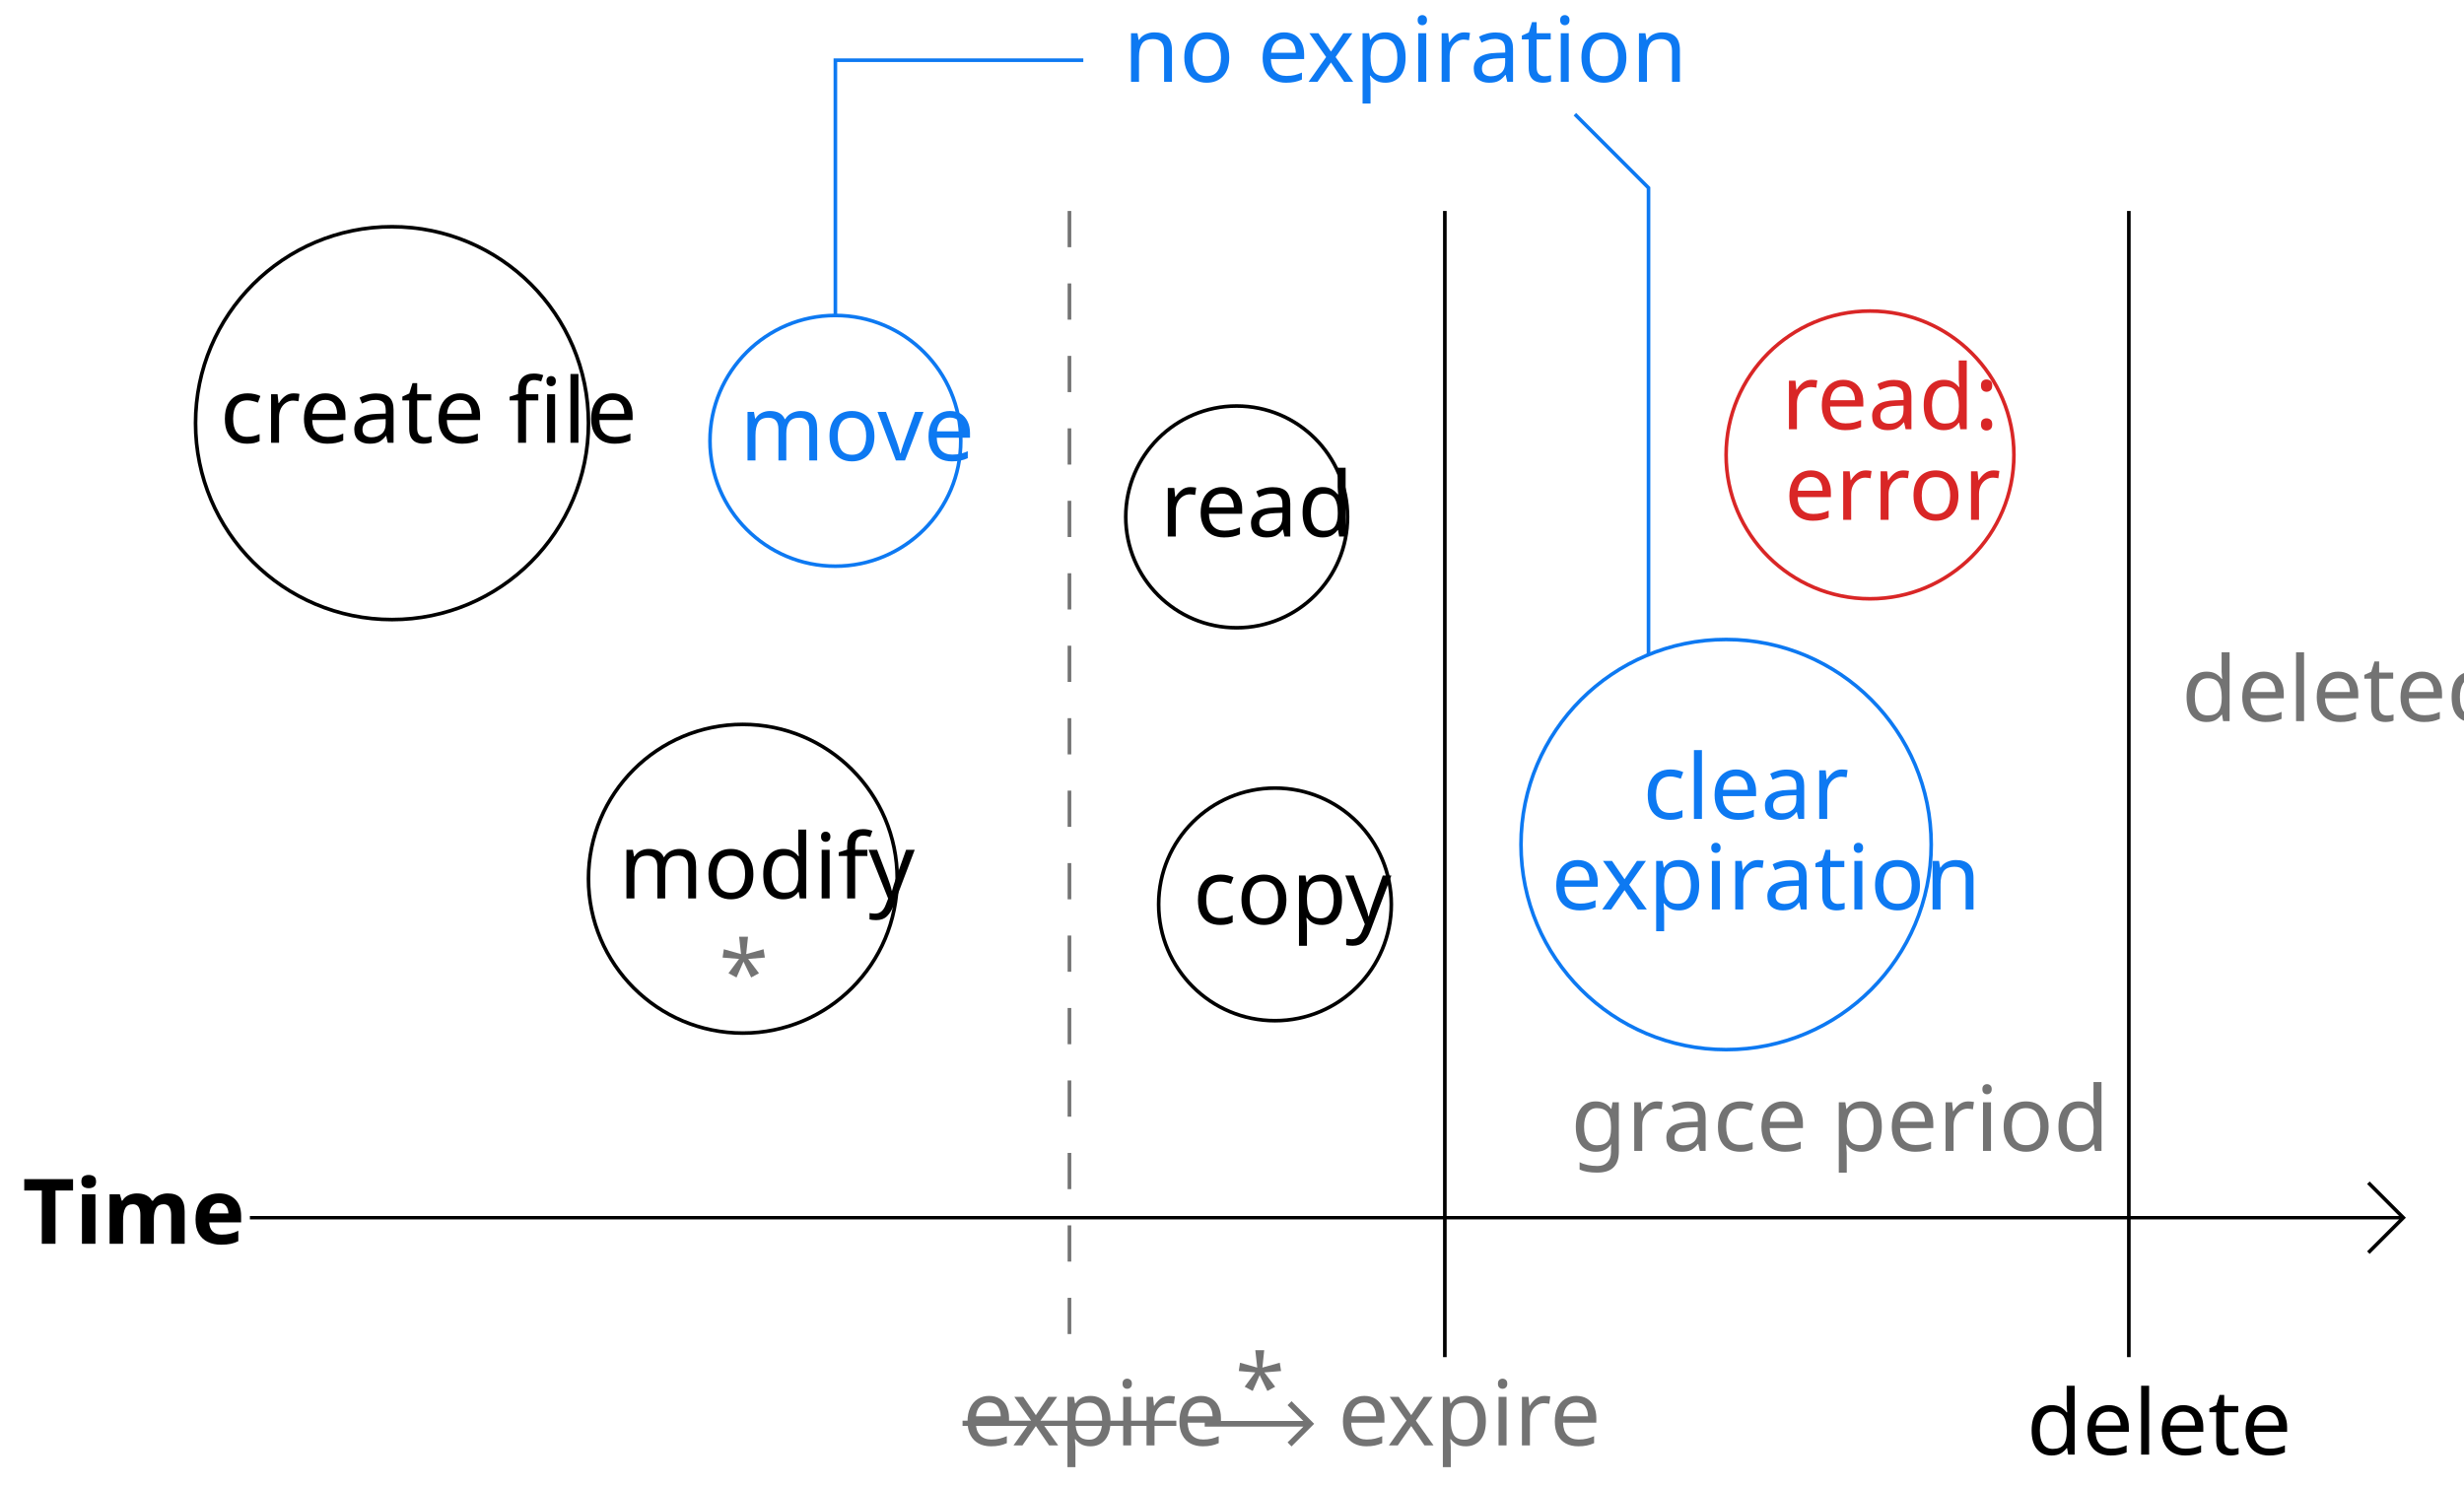
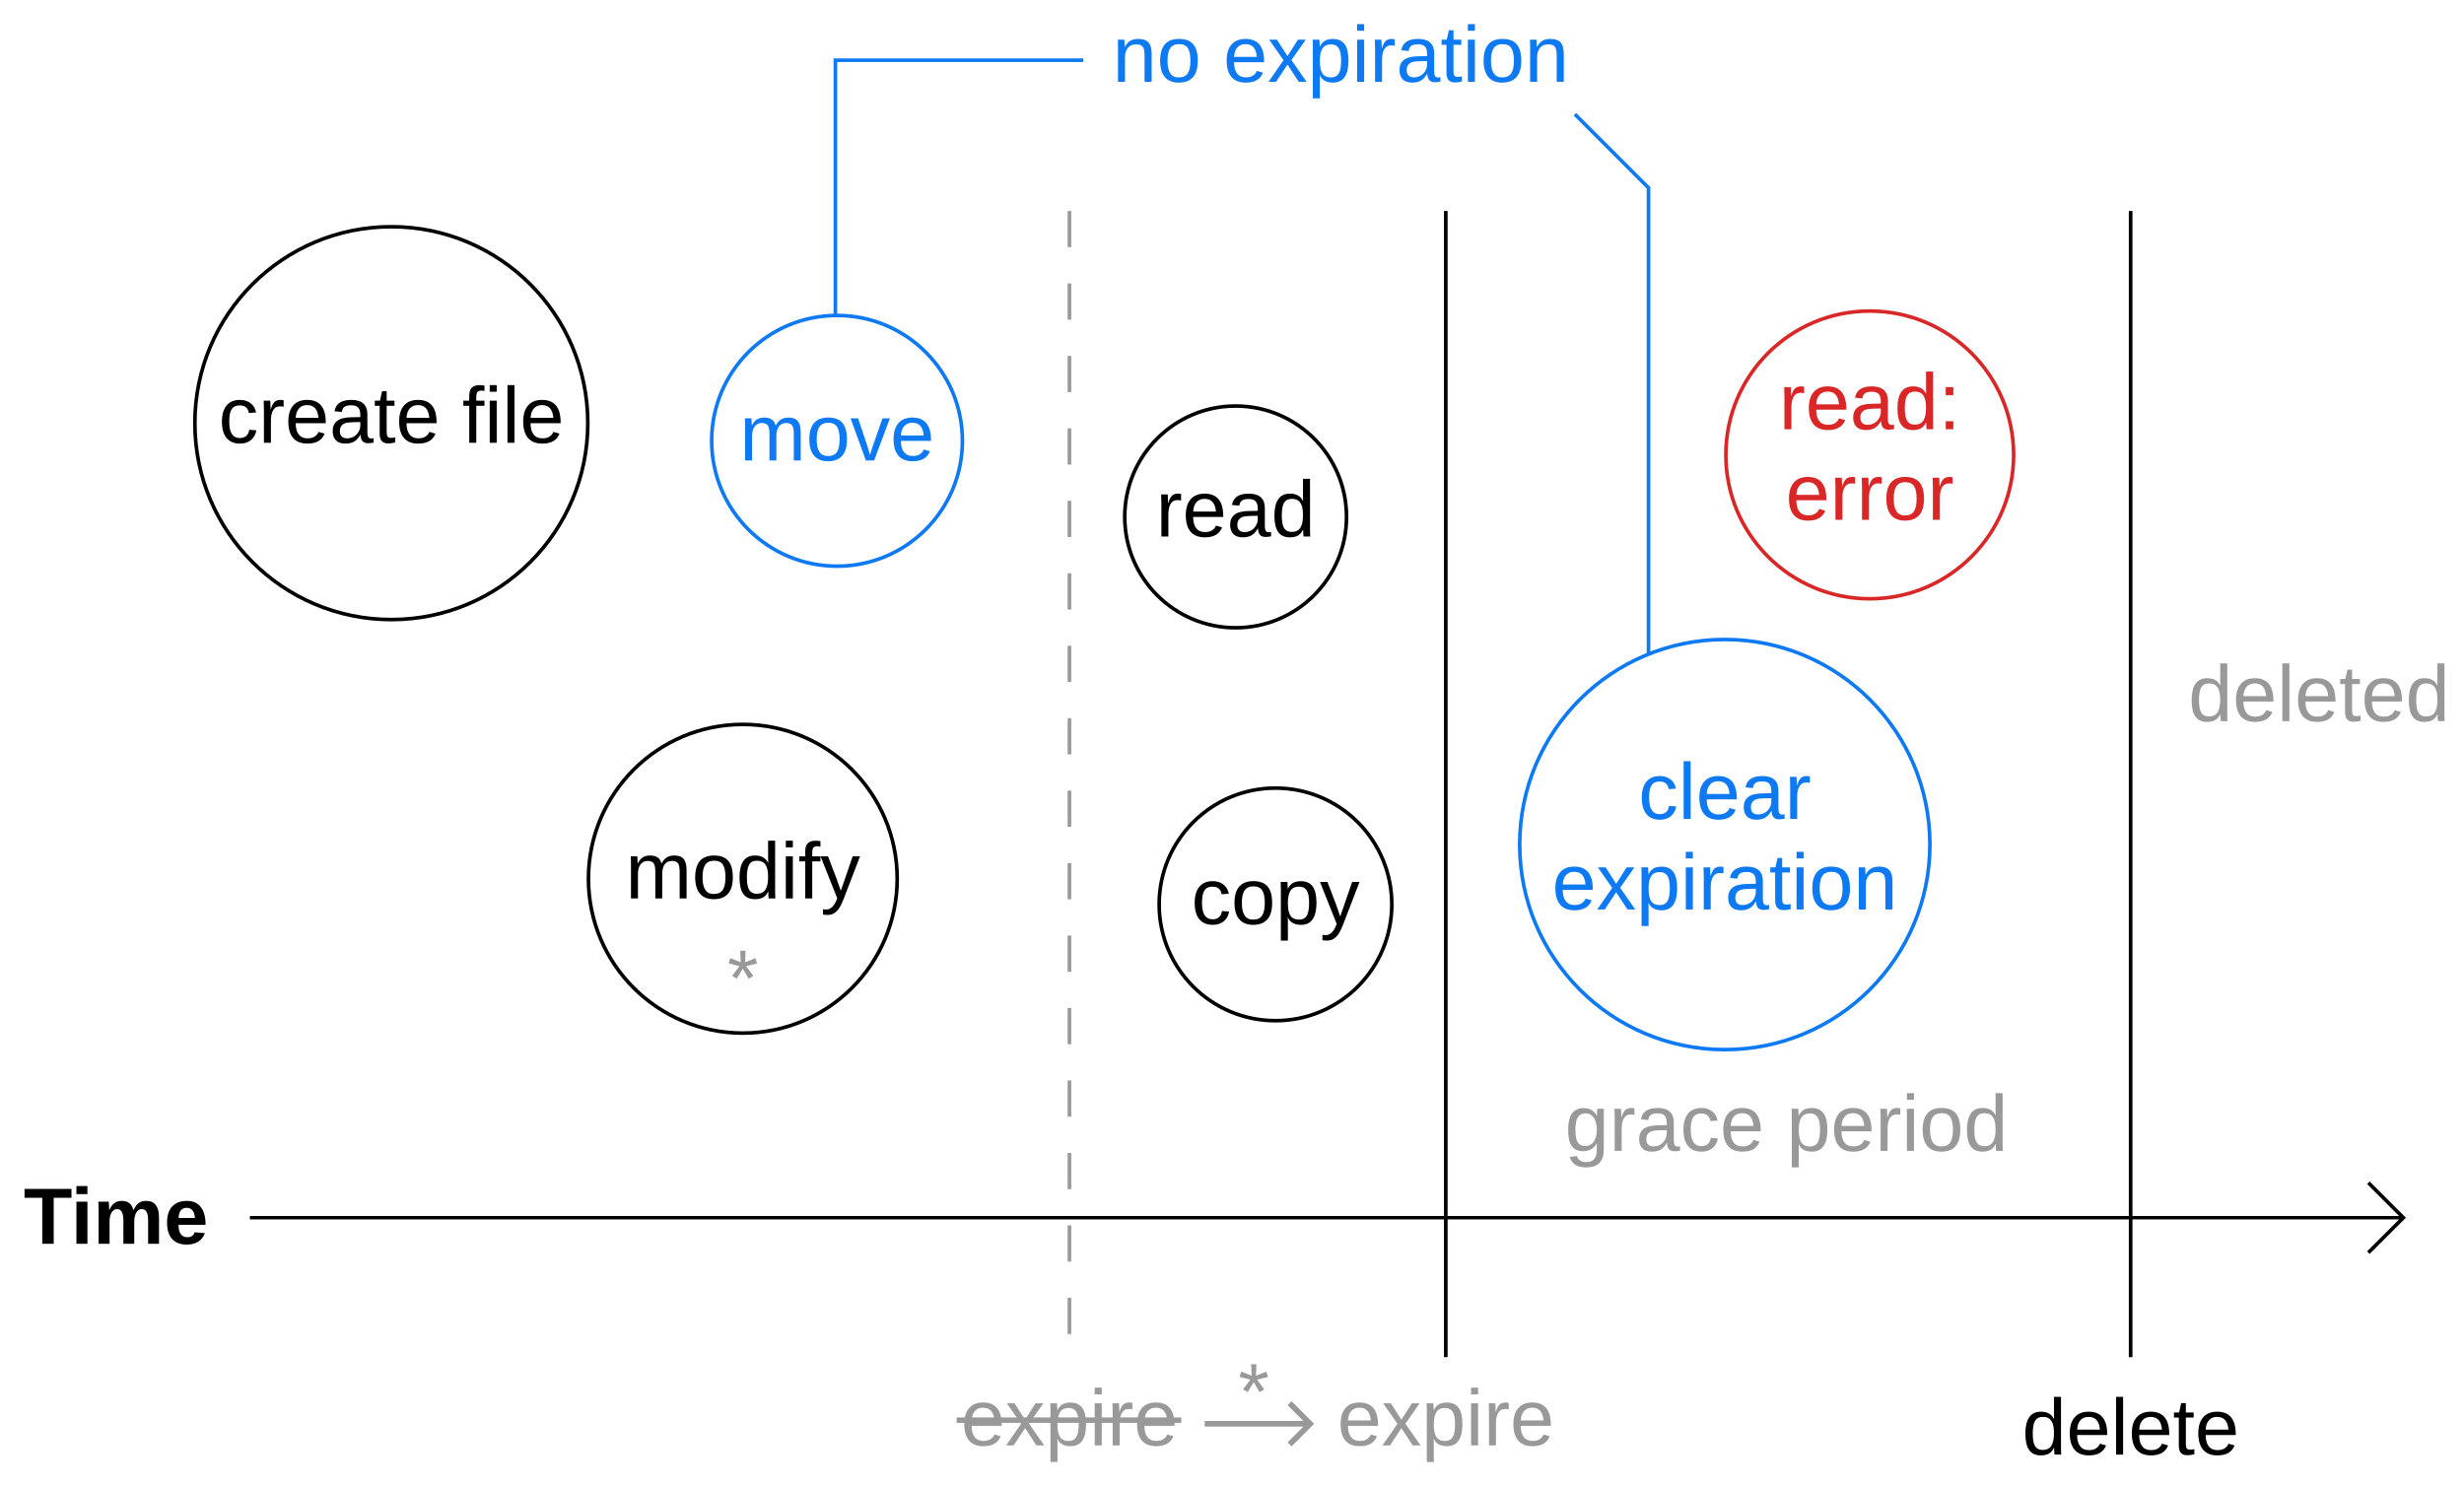
- <svg viewBox="0 0 680 410" style="font-family:'Concourse 3';font-size:25px" fill="currentColor">
-   <text x="6.19" y="343.317" style="font-weight:600">Time</text>
+ <svg viewBox="0 0 680 410" fill="currentColor" font-family="Arial" font-size="22px" text-anchor="middle">
+   <text x="32" y="343.317" font-weight="600">Time</text>
  <path d="M68.965 336.587v-.94H662.08l-8.823-8.823.708-.707 10 10-10 10-.708-.707 8.823-8.823H68.965Z" />
-   <text x="60.683" y="122.227">create file</text>
-   <text x="170.756" y="247.985">modify</text>
-   <text x="320.157" y="148.102">read</text>
-   <text x="329.236" y="255.06">copy</text>
-   <text x="559.3" y="401.509">delete</text>
+   <text x="108" y="122.227">create file</text>
+   <text x="205" y="247.985">modify</text>
+   <text x="341" y="148.102">read</text>
+   <text x="352" y="255.06">copy</text>
+   <text x="588" y="401.509">delete</text>
  <g fill="none" stroke="currentColor">
-     <circle cx="108.183" cy="116.802" r="54.219" />
-     <circle cx="205.006" cy="242.56" r="42.604" />
-     <circle cx="341.282" cy="142.677" r="30.604" />
-     <circle cx="351.861" cy="249.635" r="32.104" />
-     <path d="M398.738 58.234v316.375M587.504 58.234v316.375" />
+     <circle cx="108" cy="116.802" r="54.219" />
+     <circle cx="205" cy="242.56" r="42.604" />
+     <circle cx="341" cy="142.677" r="30.604" />
+     <circle cx="352" cy="249.635" r="32.104" />
+     <path d="M399 58.234v316.375M588 58.234v316.375" />
  </g>
-   <g fill="#737373">
-     <text x="433.508" y="317.672">grace period</text>
-     <text x="602.06" y="199.047">deleted</text>
-     <text x="265.639" y="398.971">expire</text>
-     <path d="M327.935 164.777h59v1.45h-59z" transform="translate(-62.296 227.369)" />
-     <text x="369.238" y="398.972">expire</text>
-     <text x="198.381" y="277.56">*</text>
-     <text x="340.84" y="391.698">*</text>
+   <g fill="#999">
+     <text x="493" y="317.672">grace period</text>
+     <text x="640" y="199.047">deleted</text>
+     <text x="295.14" y="398.971">expire</text>
+     <text x="399" y="398.972">expire</text>
+     <text x="205" y="277.56">*</text>
+     <text x="346" y="391.698">*</text>
  </g>
-   <g fill="none" stroke="#737373">
+   <g fill="none" stroke="#999">
+     <path stroke-width="1.5" d="M264 392h62" />
    <path d="M332.965 393.286v-.553h27.941l-4.864-4.864.391-.391 5.532 5.531-5.532 5.532-.391-.392 4.864-4.863h-27.941Z" />
    <path stroke-dasharray="10,10,0,0" d="M295.14 58.234v316.375" />
  </g>
  <g fill="#d92626">
-     <text x="491.573" y="118.493">read:</text>
-     <text x="492.448" y="143.493">error</text>
+     <text x="516" y="118.493">read:</text>
+     <text x="516" y="143.493">error</text>
  </g>
-   <circle fill="none" stroke="#d92626" cx="516.073" cy="125.568" r="39.712" />
+   <circle fill="none" stroke="#d92626" cx="516" cy="125.568" r="39.712" />
  <g fill="#0d79f2">
-     <text x="204.168" y="127.103">move</text>
-     <text x="453.36" y="226.047">clear</text>
-     <text x="428.11" y="251.047">expiration</text>
-     <text x="310.008" y="22.584">no expiration</text>
+     <text x="231" y="127.103">move</text>
+     <text x="476" y="226.047">clear</text>
+     <text x="476" y="251.047">expiration</text>
+     <text x="370" y="22.584">no expiration</text>
  </g>
  <g fill="none" stroke="#0d79f2">
-     <circle cx="230.543" cy="121.678" r="34.604" />
-     <circle cx="476.361" cy="233.122" r="56.604" />
+     <circle cx="231" cy="121.678" r="34.604" />
+     <circle cx="476" cy="233.122" r="56.604" />
    <path d="M230.543 87.074V16.622h68.422M454.948 180.715V51.848l-20.315-20.315" />
  </g>
</svg>
